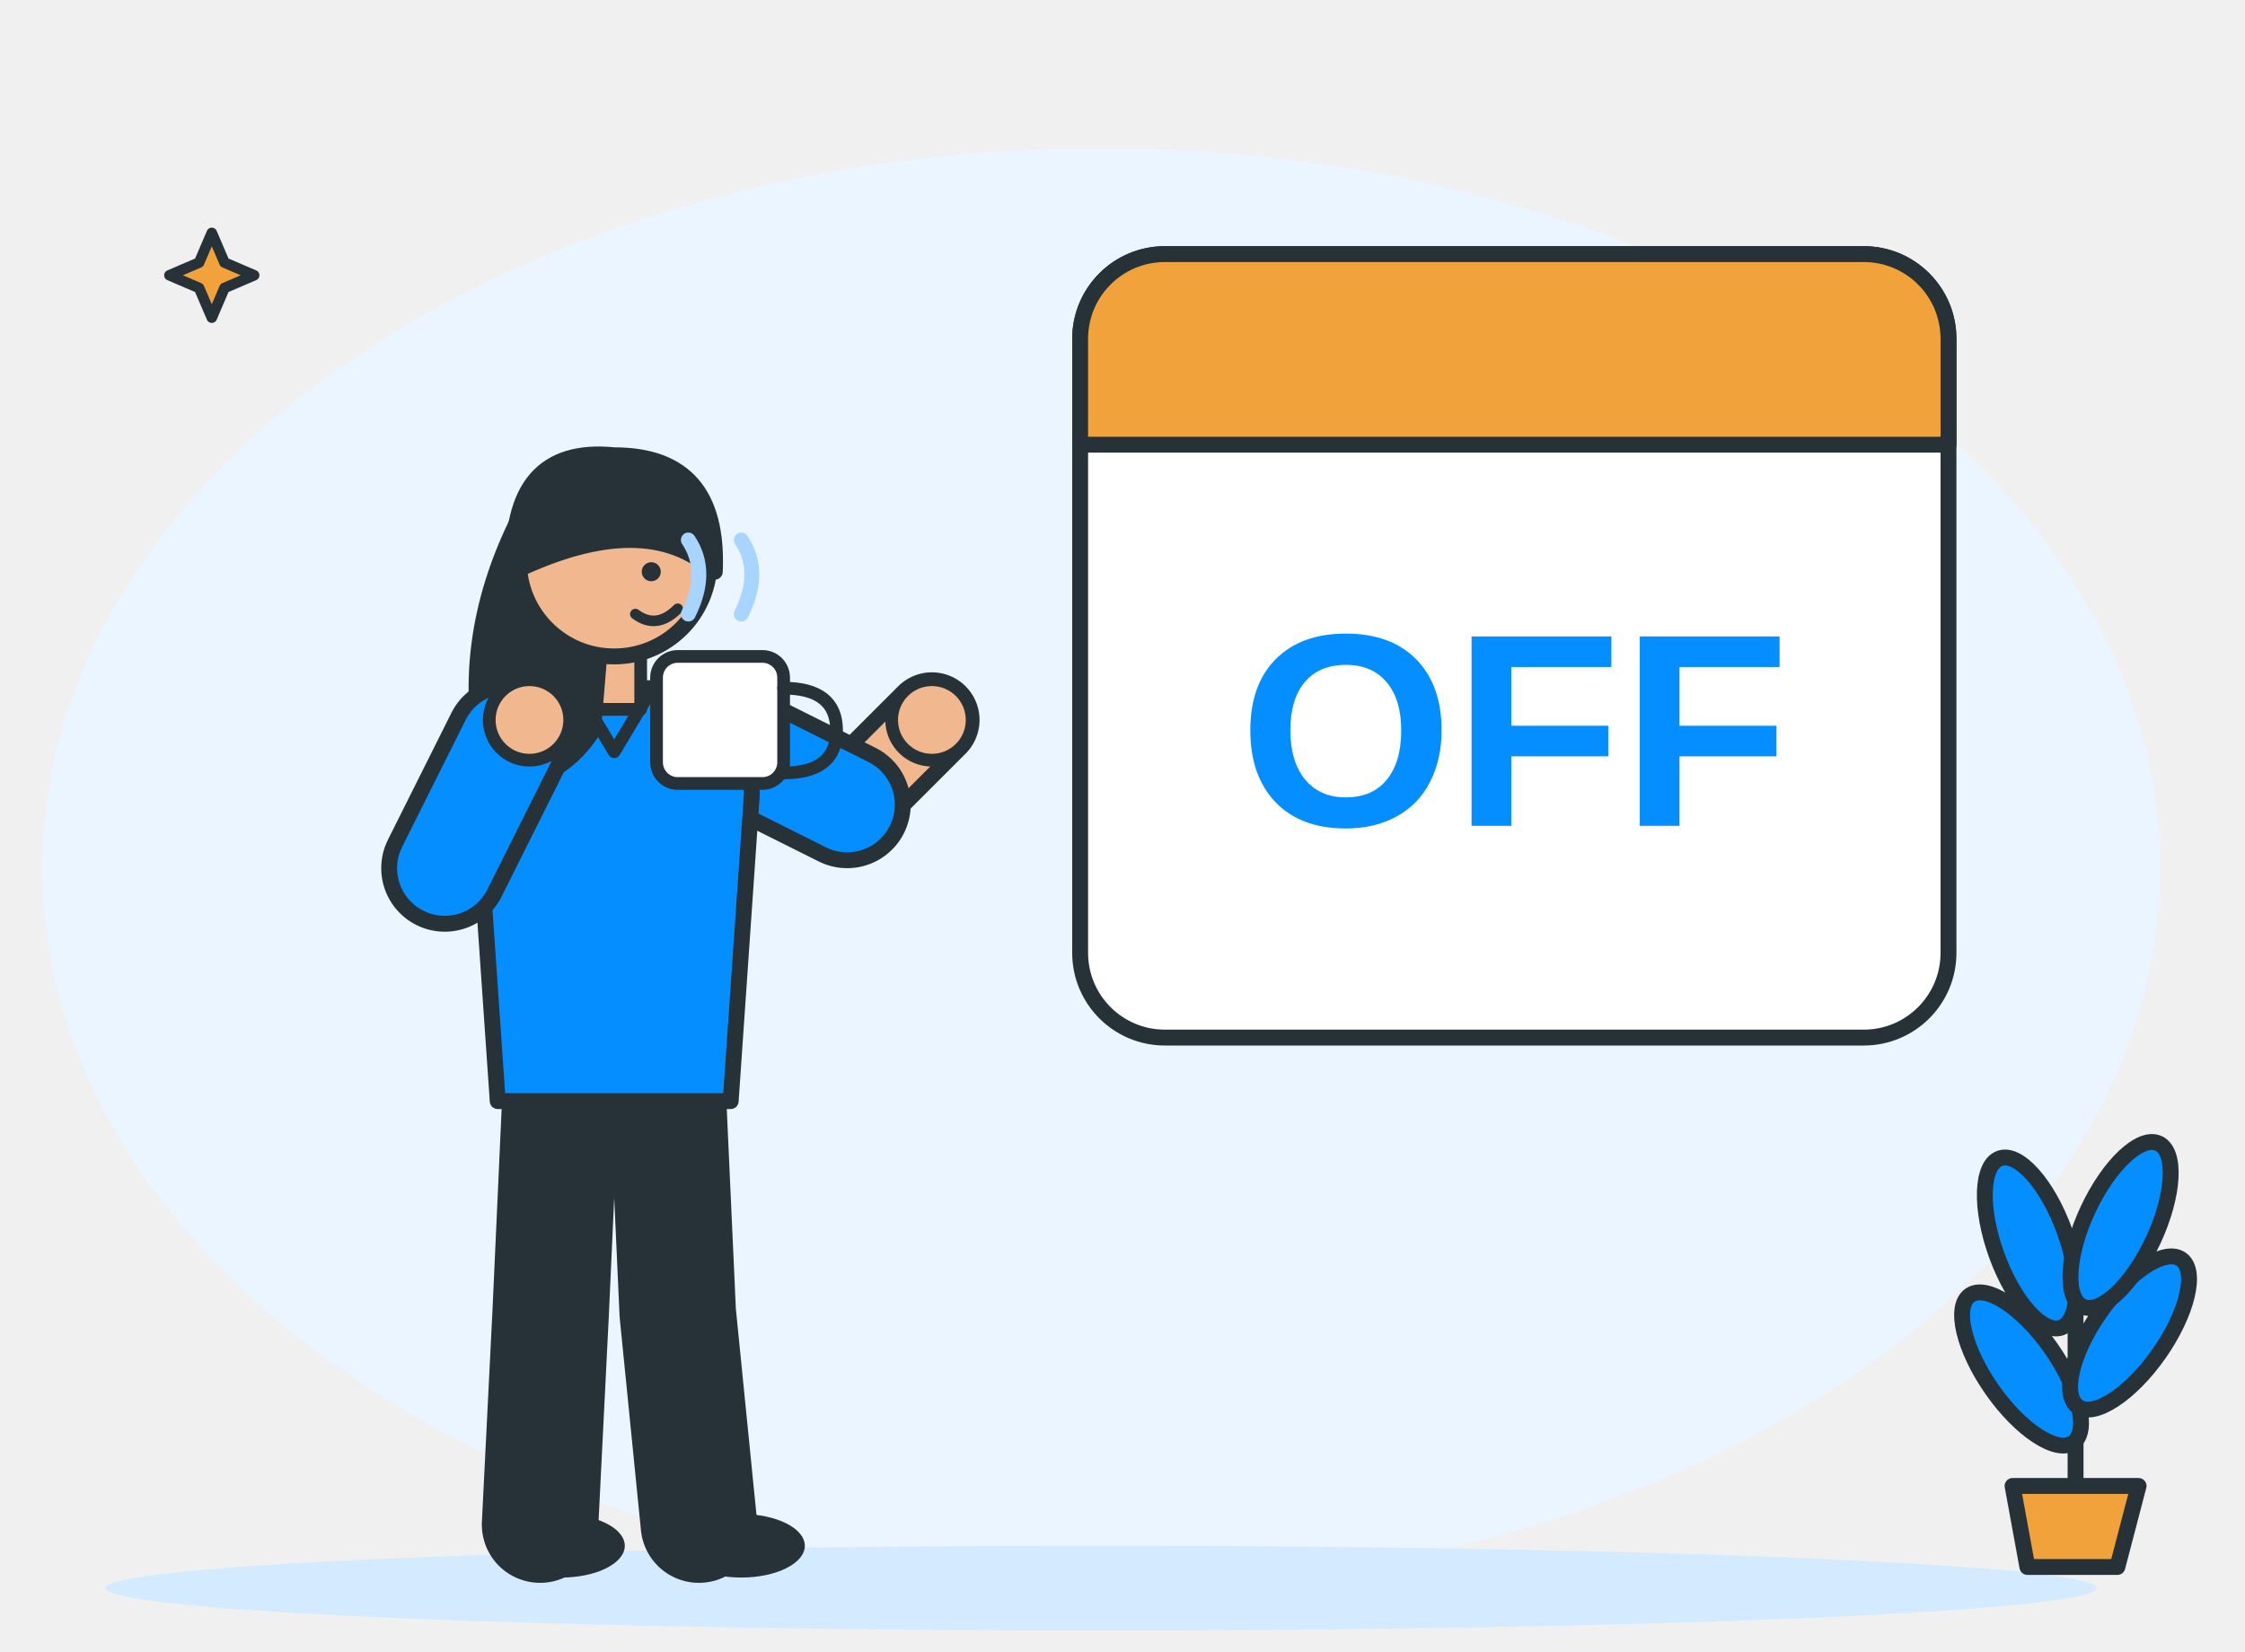
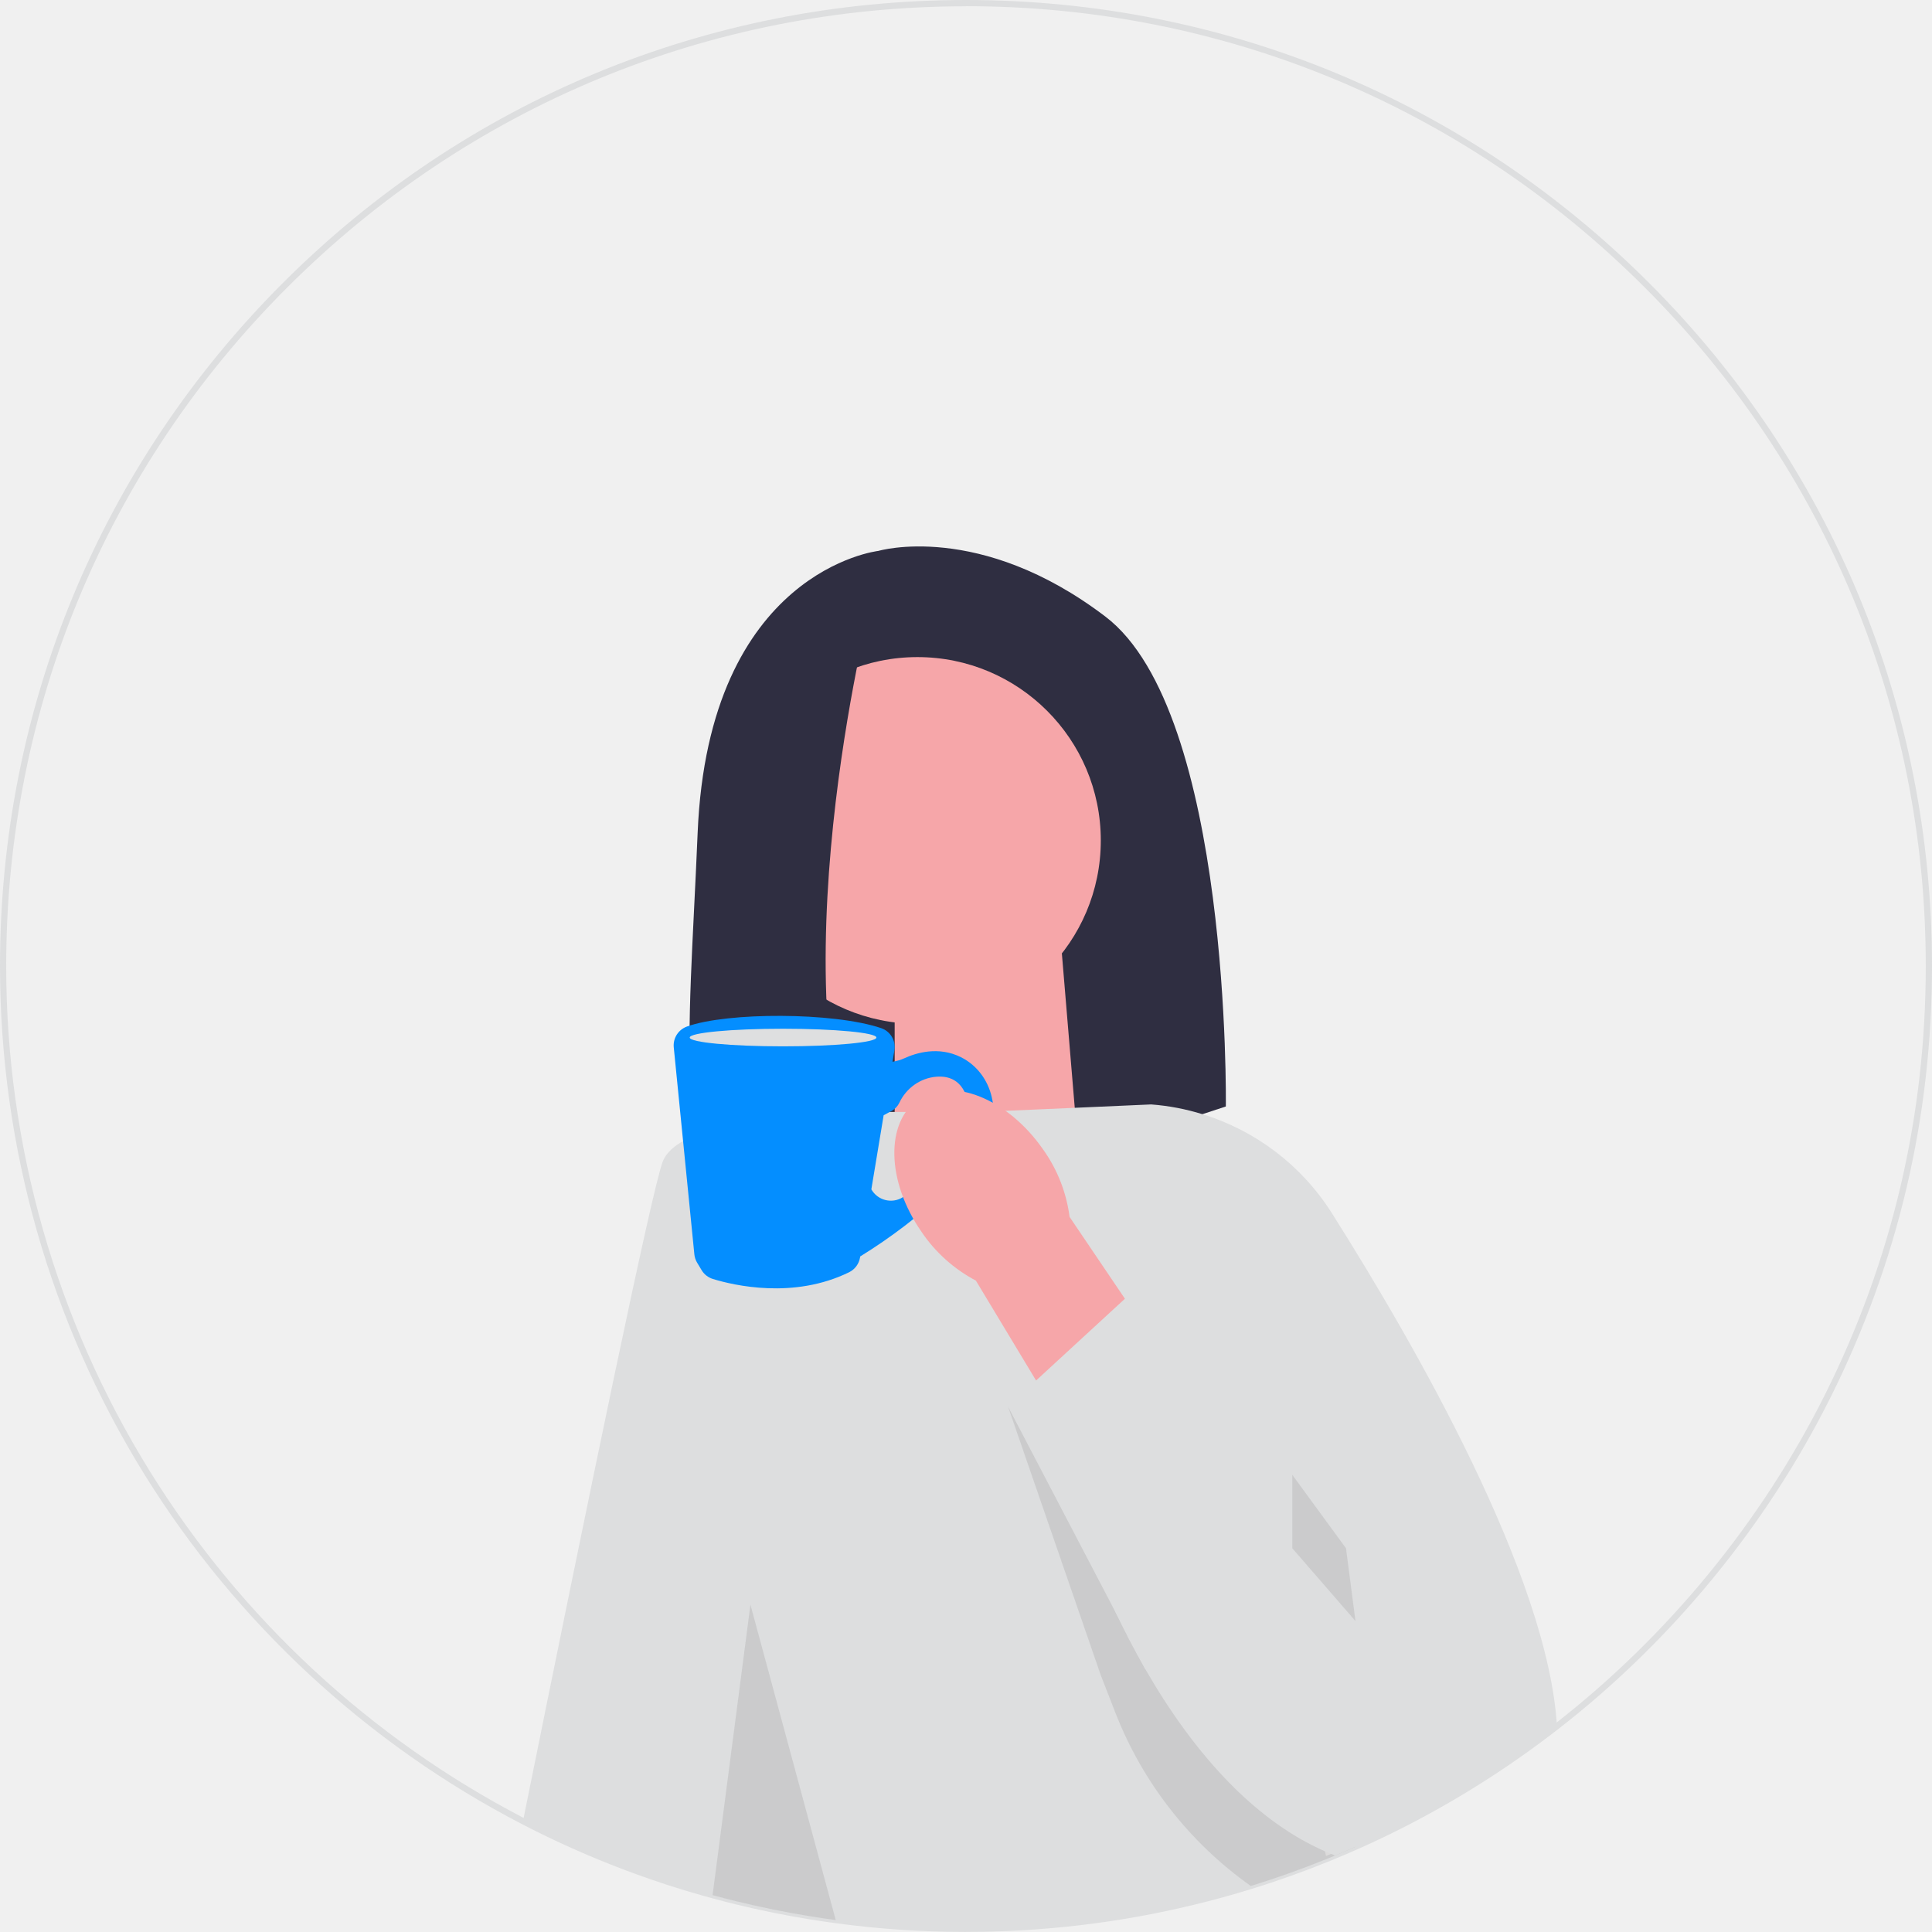
- <svg xmlns="http://www.w3.org/2000/svg" viewBox="16 10 212 156" fill="none">
-   <ellipse cx="120" cy="92" rx="100" ry="68" fill="#EAF5FF" />
-   <ellipse cx="120.0" cy="160" rx="94.0" ry="4" fill="#D3EAFF" />
-   <rect fill="#FFFFFF" stroke="#263238" stroke-width="1.5" stroke-linejoin="round" stroke-linecap="round" x="118" y="34" width="82" height="74" rx="8" />
-   <path fill="#F2A23A" stroke="#263238" stroke-width="1.5" stroke-linejoin="round" stroke-linecap="round" d="M118,42 a8,8 0 0 1 8,-8 h66 a8,8 0 0 1 8,8 v10 h-82 z" />
-   <text x="159" y="88" text-anchor="middle" font-family="Arial, sans-serif" font-size="26" font-weight="700" fill="#048EFF">OFF</text>
-   <path d="M69,112 L68,134 L67,154" fill="none" stroke="#263238" stroke-width="11" stroke-linecap="round" stroke-linejoin="round" />
-   <path d="M69,112 L68,134 L67,154" fill="none" stroke="#263238" stroke-width="8" stroke-linecap="round" stroke-linejoin="round" />
-   <path d="M79,112 L80,134 L82,154" fill="none" stroke="#263238" stroke-width="11" stroke-linecap="round" stroke-linejoin="round" />
-   <path d="M79,112 L80,134 L82,154" fill="none" stroke="#263238" stroke-width="8" stroke-linecap="round" stroke-linejoin="round" />
-   <ellipse cx="69" cy="156" rx="6" ry="3" fill="#263238" />
-   <ellipse cx="86" cy="156" rx="6" ry="3" fill="#263238" />
-   <path d="M96,86 L104,78" fill="none" stroke="#263238" stroke-width="9" stroke-linecap="round" stroke-linejoin="round" />
-   <path d="M96,86 L104,78" fill="none" stroke="#F1B78E" stroke-width="6" stroke-linecap="round" stroke-linejoin="round" />
-   <path d="M84,80 L96,86" fill="none" stroke="#263238" stroke-width="12" stroke-linecap="round" stroke-linejoin="round" />
-   <path d="M84,80 L96,86" fill="none" stroke="#048EFF" stroke-width="9" stroke-linecap="round" stroke-linejoin="round" />
-   <circle fill="#F1B78E" stroke="#263238" stroke-width="1.2" stroke-linejoin="round" stroke-linecap="round" cx="104" cy="78" r="3.8" />
-   <path fill="#048EFF" stroke="#263238" stroke-width="1.5" stroke-linejoin="round" stroke-linecap="round" d="M61,85 Q61,75 69,75 L79,75 Q87,75 87,85 L85,114 L63,114 Z" />
-   <path fill="none" stroke="#263238" stroke-width="1.2" stroke-linejoin="round" stroke-linecap="round" d="M71,76 L74,81 L77,76" />
-   <rect fill="#F1B78E" stroke="#263238" stroke-width="1.2" stroke-linejoin="round" stroke-linecap="round" x="71.5" y="70" width="5" height="7" rx="0" />
-   <path fill="#263238" stroke="#263238" stroke-width="1.5" stroke-linejoin="round" stroke-linecap="round" d="M65,59 Q59,71 62,83 Q68,85 72,79 L73,67 Z" />
-   <circle fill="#F1B78E" stroke="#263238" stroke-width="1.5" stroke-linejoin="round" stroke-linecap="round" cx="74" cy="63" r="9" />
-   <path fill="#263238" stroke="#263238" stroke-width="1.5" stroke-linejoin="round" stroke-linecap="round" d="M64.5,64 Q64,52 74,53 Q84,53 83.5,64 Q77,58 64.5,64 Z" />
-   <circle fill="#263238" stroke="none" stroke-linejoin="round" stroke-linecap="round" cx="77.5" cy="64" r="0.9" />
-   <path fill="none" stroke="#263238" stroke-width="1" stroke-linejoin="round" stroke-linecap="round" d="M76,68 Q78,69.5 80,67.5" />
-   <rect fill="#FFFFFF" stroke="#263238" stroke-width="1.2" stroke-linejoin="round" stroke-linecap="round" x="78" y="72" width="12" height="12" rx="2" />
-   <path fill="none" stroke="#263238" stroke-width="1.2" stroke-linejoin="round" stroke-linecap="round" d="M90,75 q5,0 5,4 q0,4 -5,4" />
-   <path fill="none" stroke="#A8D5FF" stroke-width="1.4" stroke-linejoin="round" stroke-linecap="round" d="M81,68 q2,-4 0,-7 M86,68 q2,-4 0,-7" />
-   <path d="M58,92 L66,78" fill="none" stroke="#263238" stroke-width="9" stroke-linecap="round" stroke-linejoin="round" />
-   <path d="M58,92 L66,78" fill="none" stroke="#F1B78E" stroke-width="6" stroke-linecap="round" stroke-linejoin="round" />
-   <path d="M64,80 L58,92" fill="none" stroke="#263238" stroke-width="12" stroke-linecap="round" stroke-linejoin="round" />
-   <path d="M64,80 L58,92" fill="none" stroke="#048EFF" stroke-width="9" stroke-linecap="round" stroke-linejoin="round" />
-   <circle fill="#F1B78E" stroke="#263238" stroke-width="1.2" stroke-linejoin="round" stroke-linecap="round" cx="66" cy="78" r="3.8" />
-   <line fill="none" stroke="#263238" stroke-width="1.5" stroke-linejoin="round" stroke-linecap="round" x1="212" y1="154.6" x2="212" y2="132.5" />
-   <ellipse cx="206.9" cy="139.3" rx="3.4" ry="8.5" transform="rotate(-35 206.9 139.3)" fill="#048EFF" stroke="#263238" stroke-width="1.5" />
-   <ellipse cx="217.1" cy="135.9" rx="3.4" ry="8.5" transform="rotate(35 217.1 135.9)" fill="#048EFF" stroke="#263238" stroke-width="1.5" />
-   <ellipse cx="207.75" cy="127.4" rx="3.4" ry="8.5" transform="rotate(-20 207.75 127.4)" fill="#048EFF" stroke="#263238" stroke-width="1.5" />
-   <ellipse cx="216.25" cy="125.7" rx="3.4" ry="8.5" transform="rotate(25 216.25 125.7)" fill="#048EFF" stroke="#263238" stroke-width="1.5" />
-   <path fill="#F2A23A" stroke="#263238" stroke-width="1.5" stroke-linejoin="round" stroke-linecap="round" d="M206.05,150.35 h11.9 l-2,7.65 h-8.5 z" />
-   <path fill="#F2A23A" stroke="#263238" stroke-width="1" stroke-linejoin="round" stroke-linecap="round" d="M36,32 L37.2,34.8 L40,36 L37.2,37.2 L36,40 L34.8,37.2 L32,36 L34.8,34.8 Z" />
+ <svg xmlns="http://www.w3.org/2000/svg" width="623.65" height="623.63" viewBox="0 0 623.65 623.63" role="img" artist="Katerina Limpitsouni" source="https://undraw.co/">
+   <path d="m311.82,623.63c-7.11,0-14.19-.24-21.06-.7-7.08-.47-14.19-1.19-21.12-2.14-3.05-.41-5.81-.82-8.44-1.25-7.81-1.27-15.76-2.88-23.63-4.8-2.7-.65-5.33-1.33-7.83-2.03-.88-.23-1.78-.48-2.67-.73-3.8-1.07-7.48-2.18-10.92-3.3-.22-.06-.48-.15-.74-.23-3.1-1-6.34-2.11-9.62-3.3-2.77-1-5.57-2.06-8.56-3.24-9.76-3.85-19.48-8.28-28.89-13.16-49.92-25.92-91.99-64.91-121.69-112.76C16.14,426.77,0,370,0,311.81c0-83.29,32.44-161.6,91.33-220.49C150.22,32.43,228.53,0,311.82,0s161.6,32.43,220.5,91.32c58.9,58.89,91.33,137.2,91.33,220.49,0,48.94-11.02,95.79-32.74,139.24-20.72,41.44-51.05,78.43-87.73,106.96-17.49,13.61-36.43,25.37-56.32,34.93-2.25,1.09-4.66,2.2-7.56,3.51l-.32.14c-.35.16-.69.31-1.04.46-2.18.97-4.4,1.92-6.59,2.82l-.99.42c-.59.25-1.18.49-1.78.72-8.04,3.25-16.29,6.2-24.54,8.73-6.12,1.9-12.53,3.66-19.06,5.23-23.79,5.74-48.41,8.65-73.16,8.65h0Zm0-621.6c-82.76,0-160.56,32.22-219.07,90.74C34.23,151.25,2,229.05,2,311.81c0,57.82,16.04,114.22,46.37,163.11,29.5,47.54,71.31,86.29,120.91,112.04,9.35,4.85,19.01,9.25,28.71,13.08,2.97,1.18,5.75,2.23,8.5,3.22,3.27,1.18,6.48,2.28,9.57,3.28.24.08.47.15.7.22,3.44,1.12,7.09,2.22,10.87,3.29.88.25,1.76.5,2.64.73,2.49.69,5.1,1.37,7.78,2.02,7.82,1.91,15.71,3.51,23.48,4.77,2.61.43,5.35.84,8.38,1.25,6.88.94,13.94,1.66,20.98,2.12,6.82.46,13.86.7,20.92.7,24.59,0,49.05-2.89,72.7-8.59,6.49-1.56,12.86-3.31,18.94-5.19,8.19-2.52,16.4-5.44,24.39-8.68.6-.23,1.17-.47,1.74-.71l1.18-.5c2.11-.87,4.25-1.79,6.37-2.73.36-.15.69-.3,1.02-.45l.32-.14c2.88-1.3,5.27-2.41,7.51-3.49,19.76-9.5,38.59-21.18,55.96-34.71,36.44-28.36,66.58-65.11,87.17-106.28,21.58-43.17,32.53-89.72,32.53-138.35,0-82.76-32.23-160.56-90.75-219.07C472.39,34.22,394.58,2,311.82,2h0s0,.03,0,.03Z" fill="#dddedf" />
+   <path d="m283.5,177.84s-54.77,6.18-58.3,90.99c-2.94,70.67-8.96,110.06,19.79,124.8,10.28,5.27,22.36,5.73,33.34,2.13l117.37-38.59s1.77-127.21-38.87-158.13c-40.64-30.92-73.32-21.2-73.32-21.2h0Z" fill="#2f2e41" />
+   <polygon points="348.2 372.79 288.8 392.32 288.8 306.82 342.69 306.82 348.2 372.79" fill="#f6a6a9" />
+   <path d="m428.22,600.09c-8,3.24-16.16,6.15-24.47,8.71-6.25,1.94-12.59,3.67-19,5.21-23.39,5.64-47.82,8.62-72.93,8.62-7.06,0-14.06-.23-20.99-.7-7.09-.47-14.11-1.18-21.05-2.13-2.82-.38-5.62-.79-8.41-1.25-7.95-1.29-15.81-2.9-23.55-4.79-2.61-.63-5.21-1.3-7.8-2.02-.89-.23-1.78-.48-2.66-.73-3.65-1.03-7.28-2.12-10.88-3.29-.24-.07-.49-.15-.73-.23-3.22-1.04-6.42-2.14-9.6-3.29-2.86-1.03-5.7-2.11-8.53-3.23l61.71-203.11,2.57-8.45,9.12-30.01.07-.24.07-.22h107.77l.72,3.51,17.67,86.44,12.73,62.3,12.52,61.23,5.15,25.2.5,2.47h0Z" fill="#dddedf" />
+   <path d="m288.16,358.99l-7.25,30.03-1.01,4.21-.53,2.19-32.16,133.31-19.85,82.28c-3.65-1.03-7.28-2.12-10.88-3.29-.24-.07-.49-.15-.73-.23-3.22-1.04-6.42-2.14-9.6-3.29-2.86-1.03-5.7-2.11-8.53-3.23-9.86-3.89-19.47-8.28-28.8-13.12,20.83-103.1,41.74-204.47,45.14-212.96,1.49-3.73,5.66-6.59,11.31-8.79,1.63-.64,3.39-1.22,5.24-1.75,12.13-3.46,28.32-4.73,40.46-5.18h.12c4.84-.17,9.03-.22,12.05-.22s5.02.05,5.02.05h0Z" fill="#dddedf" />
+   <circle cx="296.15" cy="271.3" r="59.19" fill="#f6a6a9" />
+   <path d="m279.97,199.93s-32.57,132.25,3.65,194.09l-51.02-10.84s-19.77-144.76,19.99-171.07l27.39-12.18h0Z" fill="#2f2e41" />
+   <path d="m269.78,619.8c-2.82-.38-5.62-.79-8.41-1.25-7.95-1.29-15.81-2.9-23.55-4.79-2.61-.63-5.21-1.3-7.8-2.02l3.33-25.54,8.89-68.23,4,14.78,3.68,13.61,19.86,73.44h0Z" fill="#272223" isolation="isolate" opacity=".1" />
+   <path d="m437.55,596.14c-2.18.97-4.37,1.91-6.58,2.82h0c-.33.14-.66.28-.99.42-.58.24-1.16.48-1.75.71-8,3.24-16.16,6.15-24.47,8.71h0c-19.74-13.97-34.95-33.43-43.73-55.97l-4.68-12.01-29.98-86.84,66.42,69.69,12.14,19.22,18.65,29.52,14.98,23.72h-.01Z" fill="#272223" isolation="isolate" opacity=".1" />
+   <path d="m502.57,557.23c-17.34,13.5-36.14,25.2-56.14,34.82-2.49,1.2-5.01,2.36-7.54,3.5-.45.2-.89.4-1.34.59-2.18.97-4.37,1.91-6.58,2.82h0c-1.09-.42-2.17-.87-3.24-1.34-10.97-4.8-20.77-12.1-29.42-20.63-11.62-11.49-21.14-25.23-28.61-38.21-3.68-6.39-6.86-12.6-9.55-18.26l-.04-.09c-7.25-15.33-10.84-26.61-10.84-26.61l-9.65-39.63-2.65-10.87h0l-15.08-61.88-5.48-22.5,8.18-.36,22.35-.98,24.65-1.09c5.68.43,11.22,1.49,16.55,3.15,17.11,5.25,31.99,16.47,41.76,31.91,26.86,42.47,69.87,117.38,72.68,165.66h-.01Z" fill="#dddedf" />
+   <path d="m221.73,331.37c12.97-4.67,47.3-4.69,62.7.51,2.99,1.01,4.8,4.05,4.28,7.16l-.61,3.69c1.34-.2,2.65-.58,3.89-1.15,3.67-1.68,10.9-3.96,18.2-.32,5.1,2.54,8.69,7.33,9.95,12.9,3.01,13.32-4.58,20.69-4.58,20.69l-10.11,9.49c-8.47,7.94-17.71,15.02-27.58,21.12l-.2.12,3.6-21.66c2.03,3.57,6.62,4.74,10.11,2.58,8.82-5.46,23.23-16.4,21.48-28.82-1.22-8.66-6.03-10.5-10.65-10.11-5.17.44-9.68,3.69-11.89,8.38-.53,1.12-1.4,2.04-2.48,2.64l-2.6,1.42-7.62,45.91c-.34,2.06-1.66,3.84-3.53,4.76-17.92,8.79-37.26,4.23-43.95,2.18-1.53-.47-2.84-1.48-3.66-2.86l-1.44-2.39c-.5-.82-.8-1.75-.9-2.7l-6.65-66.82c-.29-2.95,1.46-5.71,4.25-6.72h-.01Z" fill="#048EFF" />
+   <path d="m282.9,334.92c0,1.57-13.49,2.84-30.13,2.84s-30.13-1.27-30.13-2.84,13.49-2.84,30.13-2.84,30.13,1.27,30.13,2.84Z" fill="#dedfe0" />
+   <path id="uuid-4649cc22-8d47-4d9d-b2d1-a070273bfea6-1945" d="m297.47,397.64c-11.34-16.3-11.75-35.47-.92-42.83,10.83-7.36,28.79-.12,40.13,16.19,4.62,6.45,7.56,13.93,8.58,21.82l47.12,69.67-34.58,21.9-42.78-71c-7.09-3.76-13.11-9.16-17.55-15.74h0Z" fill="#f6a6a9" />
+   <polygon points="325.36 453.99 364.3 418.15 441.29 489.84 369.69 538.78 325.36 453.99" fill="#dddedf" />
+   <polygon points="434.49 499.78 437.55 523.29 417.15 499.78 417.15 476.07 434.49 499.78" fill="#272223" isolation="isolate" opacity=".1" />
</svg>
